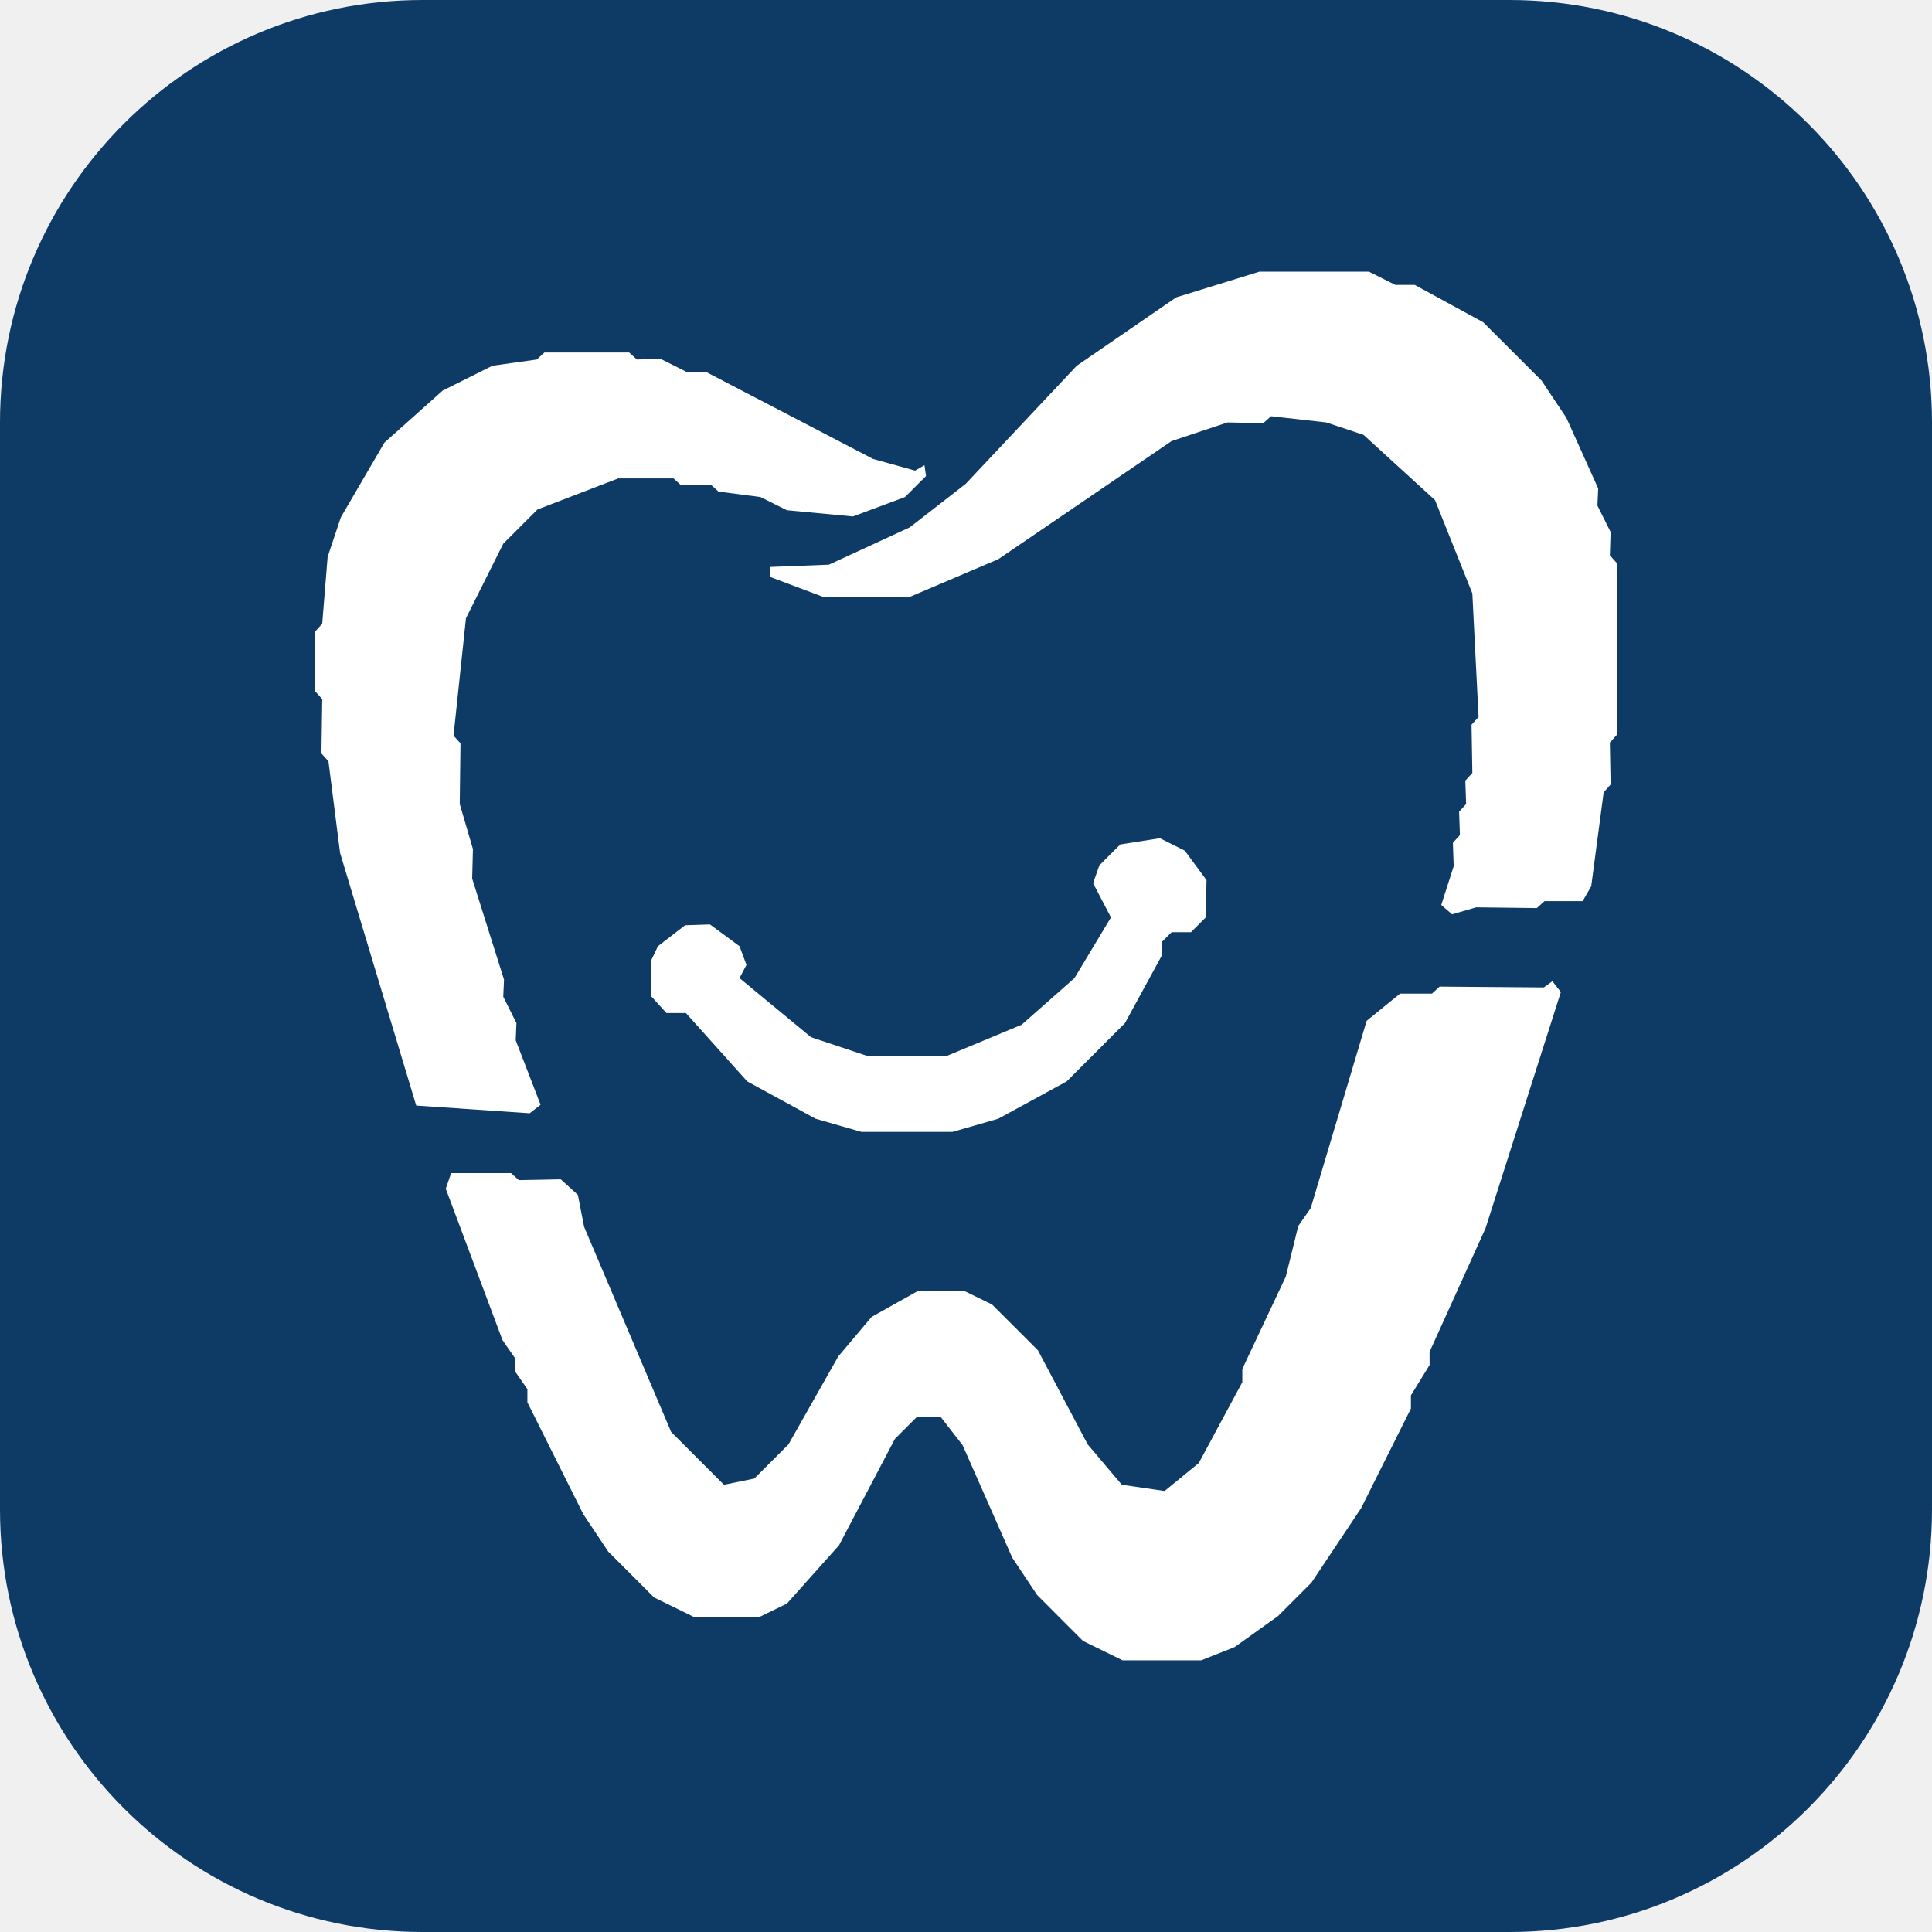
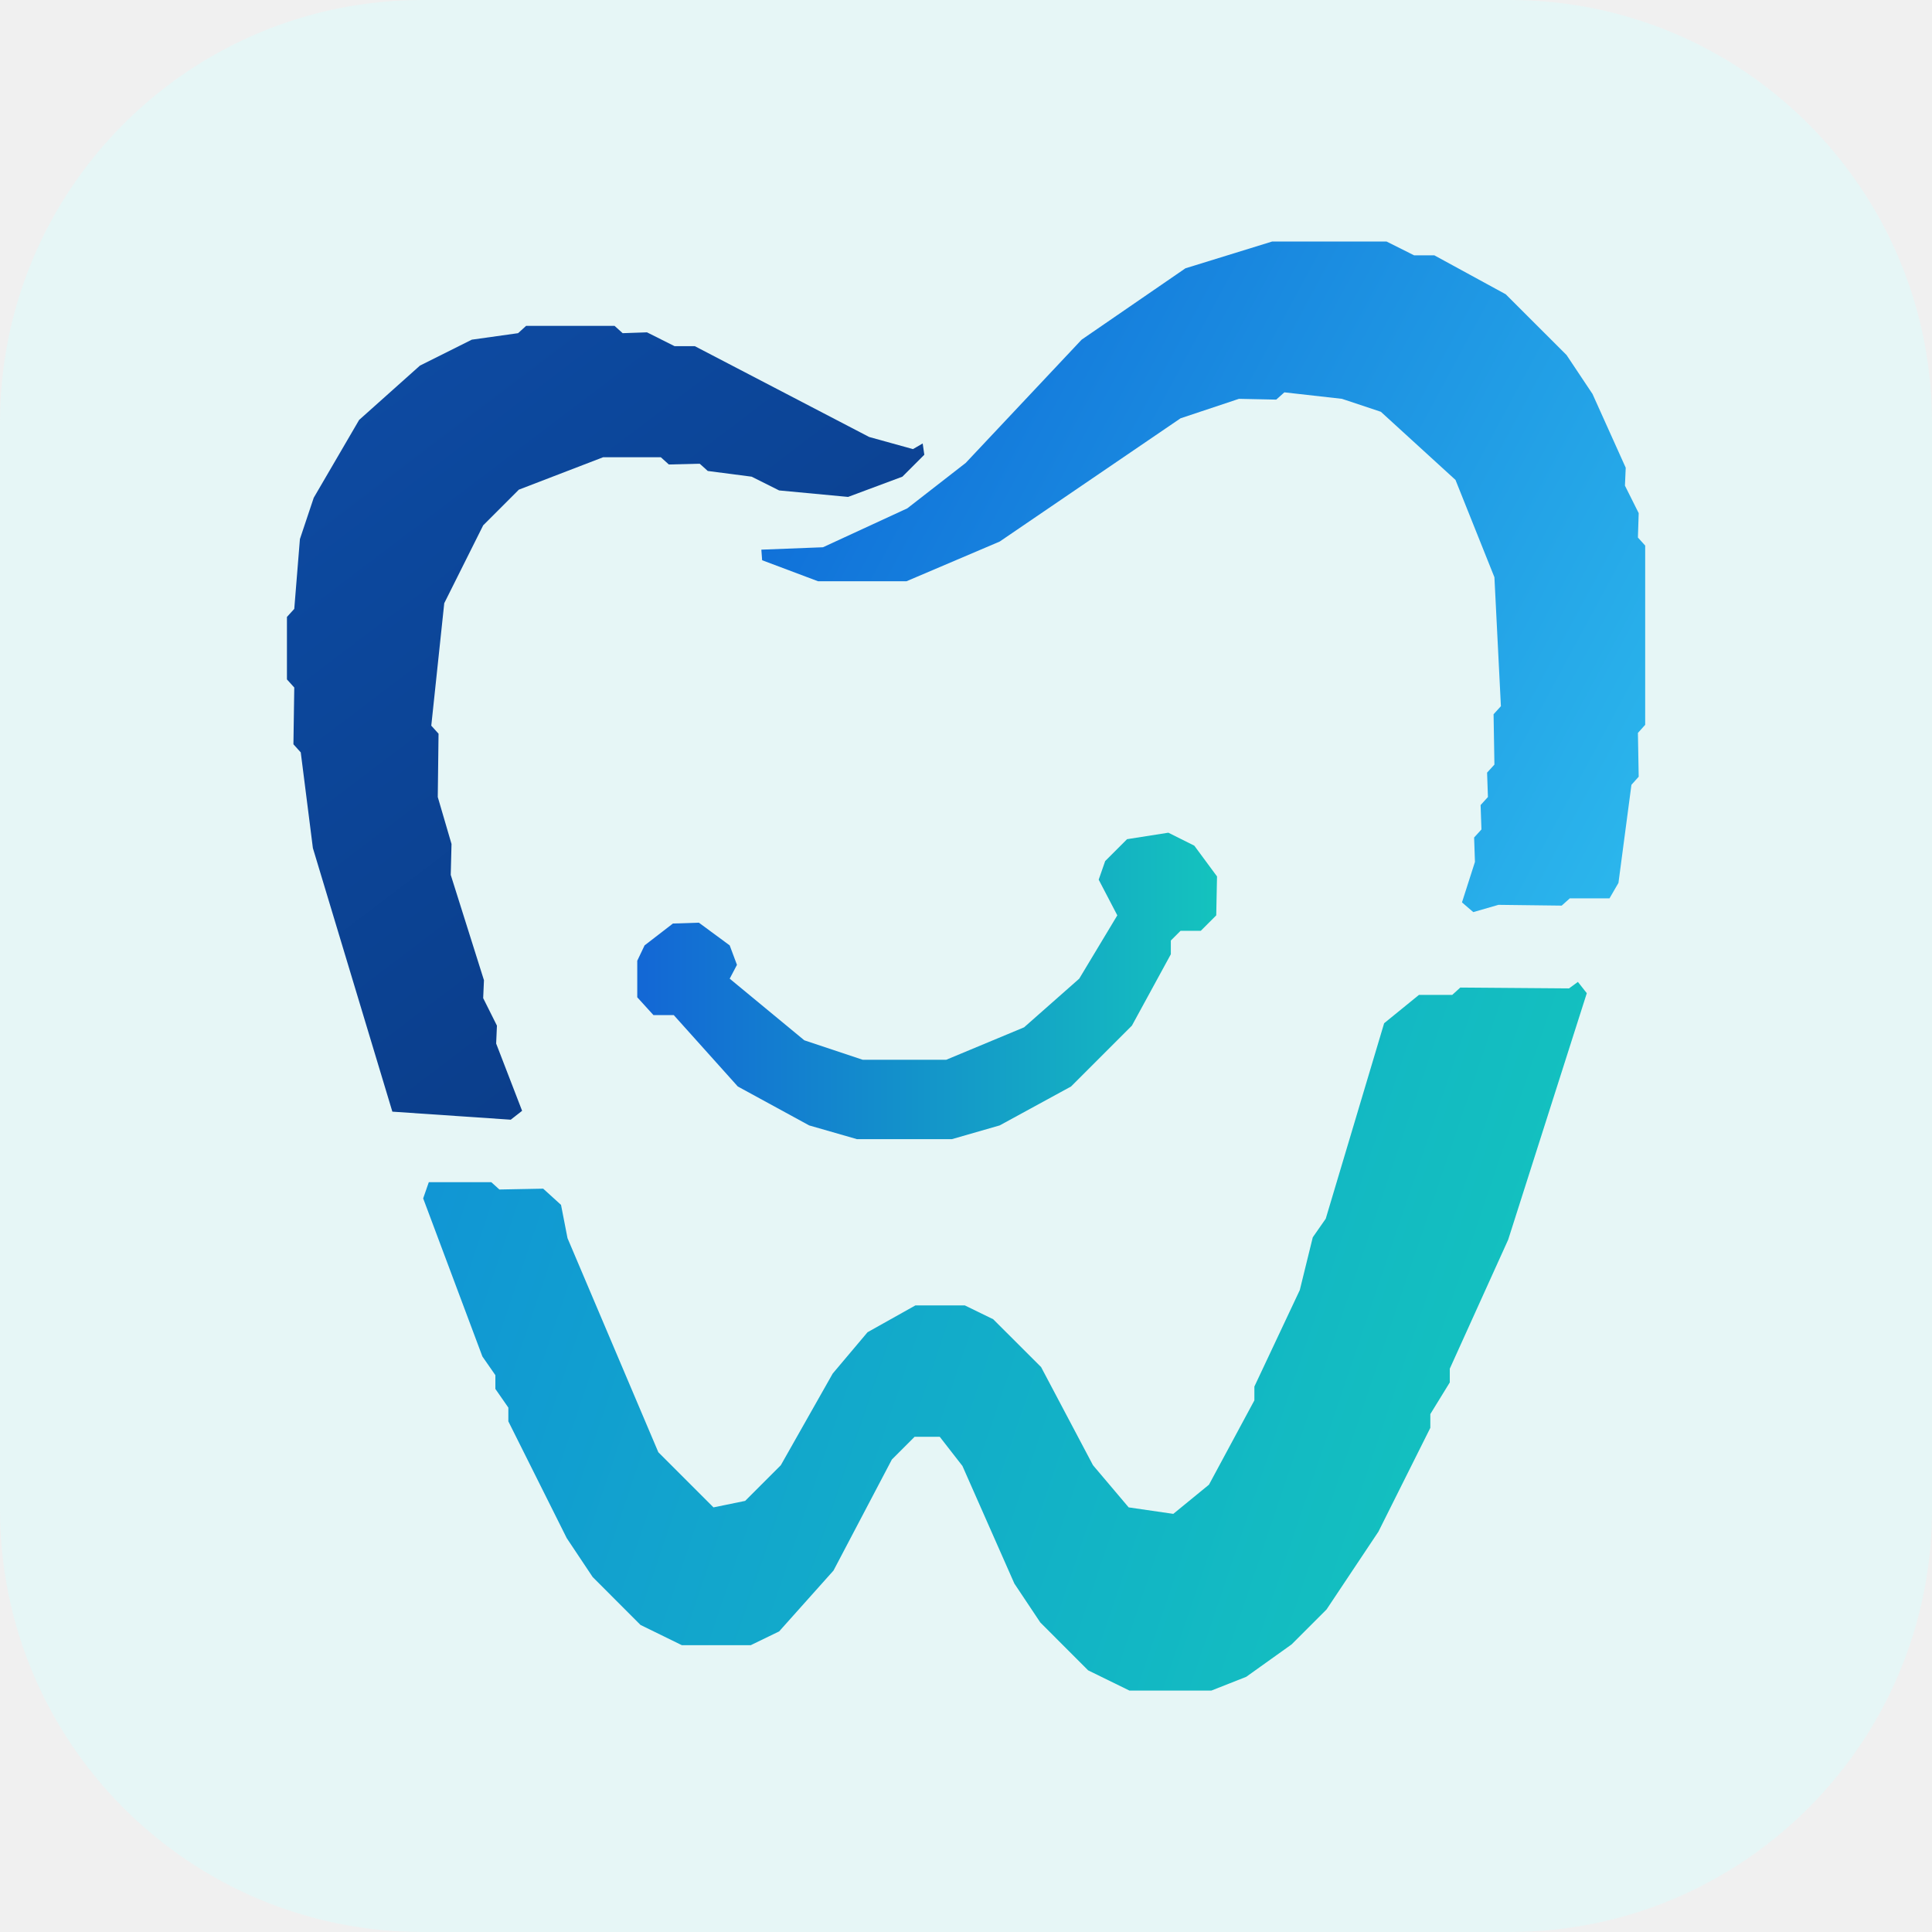
<svg xmlns="http://www.w3.org/2000/svg" viewBox="0 0 32 32" role="img" aria-label="Facilident">
-   <rect width="32" height="32" rx="7" fill="#0D3B66" />
-   <g transform="translate(-3.094,-3.506) scale(0.10297)">
-     <path d="M 178.75 108.88 L 177.25 109.75 L 170.50 107.88 L 143.62 93.88 L 140.50 93.88 L 136.25 91.75 L 132.50 91.88 L 131.25 90.75 L 117.62 90.75 L 116.38 91.88 L 109.25 92.88 L 101.25 96.88 L 91.88 105.25 L 84.88 117.25 L 82.75 123.62 L 81.88 134.38 L 80.75 135.62 L 80.75 145.25 L 81.88 146.50 L 81.75 155.25 L 82.88 156.50 L 84.75 171.25 L 97.00 211.88 L 115.25 213.12 L 117.00 211.75 L 113.00 201.38 L 113.12 198.62 L 111.00 194.38 L 111.12 191.62 L 106.00 175.38 L 106.12 170.62 L 104.00 163.38 L 104.12 153.62 L 103.00 152.38 L 105.00 133.50 L 111.00 121.50 L 116.50 116.00 L 129.50 111.00 L 138.38 111.00 L 139.62 112.12 L 144.38 112.00 L 145.62 113.12 L 152.38 114.00 L 156.62 116.12 L 167.25 117.12 L 175.62 114.00 L 179.00 110.62 Z" fill="#FFFFFF" />
-     <path d="M 153.88 125.25 L 154.00 126.88 L 162.62 130.12 L 176.25 130.12 L 190.62 124.00 L 218.50 105.00 L 227.50 102.00 L 233.25 102.12 L 234.50 101.00 L 243.38 102.00 L 249.38 104.00 L 260.88 114.50 L 266.88 129.50 L 267.88 149.38 L 266.75 150.62 L 266.88 158.38 L 265.75 159.62 L 265.88 163.38 L 264.75 164.62 L 264.88 168.38 L 263.75 169.62 L 263.88 173.38 L 261.88 179.62 L 263.62 181.12 L 267.50 180.00 L 277.25 180.12 L 278.50 179.00 L 284.62 179.00 L 286.00 176.62 L 288.00 161.50 L 289.12 160.25 L 289.00 153.50 L 290.12 152.25 L 290.12 124.62 L 289.00 123.38 L 289.12 119.62 L 287.00 115.38 L 287.12 112.62 L 282.00 101.25 L 278.00 95.25 L 268.62 85.88 L 257.62 79.88 L 254.50 79.88 L 250.25 77.75 L 232.62 77.75 L 219.25 81.88 L 203.25 92.88 L 185.38 111.88 L 176.38 118.88 L 163.38 124.88 Z" fill="#FFFFFF" />
-     <path d="M 224.12 175.62 L 220.62 170.88 L 216.62 168.88 L 210.25 169.88 L 206.88 173.25 L 205.88 176.12 L 208.75 181.62 L 202.88 191.38 L 194.38 198.88 L 182.38 203.88 L 169.50 203.88 L 160.50 200.88 L 149.00 191.38 L 150.12 189.25 L 149.00 186.25 L 144.25 182.75 L 140.25 182.88 L 135.88 186.25 L 134.75 188.62 L 134.75 194.25 L 137.25 197.00 L 140.38 197.00 L 150.25 208.00 L 161.25 214.00 L 168.62 216.12 L 183.25 216.12 L 190.62 214.00 L 201.62 208.00 L 211.00 198.62 L 217.00 187.62 L 217.00 185.50 L 218.50 184.00 L 221.62 184.00 L 224.00 181.62 Z" fill="#FFFFFF" />
-     <path d="M 281.12 193.62 L 279.75 191.88 L 278.38 192.88 L 261.62 192.75 L 260.38 193.88 L 255.25 193.88 L 249.88 198.25 L 240.88 228.38 L 238.88 231.25 L 236.88 239.38 L 229.88 254.25 L 229.88 256.38 L 222.88 269.38 L 217.38 273.88 L 210.50 272.88 L 205.00 266.38 L 197.00 251.25 L 189.62 243.88 L 185.25 241.75 L 177.62 241.75 L 170.25 245.88 L 164.88 252.25 L 156.88 266.38 L 151.38 271.88 L 146.50 272.88 L 138.00 264.38 L 124.00 231.38 L 123.00 226.25 L 120.25 223.75 L 113.50 223.88 L 112.25 222.75 L 102.62 222.75 L 101.75 225.25 L 110.88 249.62 L 112.88 252.50 L 112.88 254.62 L 114.88 257.50 L 114.88 259.62 L 123.88 277.62 L 127.88 283.62 L 135.25 291.00 L 141.62 294.12 L 152.25 294.12 L 156.62 292.00 L 165.00 282.62 L 174.00 265.50 L 177.50 262.00 L 181.38 262.00 L 184.88 266.50 L 192.88 284.62 L 196.88 290.62 L 204.25 298.00 L 210.62 301.12 L 223.25 301.12 L 228.62 299.00 L 235.62 294.00 L 241.00 288.62 L 249.00 276.62 L 257.00 260.62 L 257.00 258.50 L 260.00 253.62 L 260.00 251.50 L 269.00 231.62 Z" fill="#FFFFFF" />
+   <defs>
+     <linearGradient id="gTopLeft" x1="85" y1="96" x2="173" y2="212" gradientUnits="userSpaceOnUse">
+       <stop offset="0" stop-color="#0D4BA3" />
+       <stop offset="1" stop-color="#0A3A84" />
+     </linearGradient>
+     <linearGradient id="gTopRight" x1="160" y1="100" x2="290" y2="170" gradientUnits="userSpaceOnUse">
+       <stop offset="0" stop-color="#0F6ED8" />
+       <stop offset="1" stop-color="#2BB6EC" />
+     </linearGradient>
+     <linearGradient id="gBottom" x1="103" y1="200" x2="280" y2="260" gradientUnits="userSpaceOnUse">
+       <stop offset="0" stop-color="#1194D5" />
+       <stop offset="1" stop-color="#13C5BD" />
+     </linearGradient>
+     <linearGradient id="gSmile" x1="136" y1="190" x2="224" y2="190" gradientUnits="userSpaceOnUse">
+       <stop offset="0" stop-color="#1368D5" />
+       <stop offset="1" stop-color="#14C3BE" />
+     </linearGradient>
+   </defs>
+   <rect width="32" height="32" rx="7" fill="#E6F6F6" />
+   <g transform="translate(-3.924,-4.354) scale(0.10745)">
+     <path d="M 178.75 108.88 L 177.25 109.75 L 170.50 107.88 L 143.62 93.88 L 140.50 93.88 L 136.25 91.75 L 132.50 91.88 L 131.25 90.75 L 117.62 90.75 L 116.38 91.88 L 109.25 92.88 L 101.25 96.88 L 91.88 105.25 L 84.88 117.25 L 82.75 123.62 L 81.88 134.38 L 80.75 135.62 L 80.75 145.25 L 81.88 146.50 L 81.75 155.25 L 82.88 156.50 L 84.75 171.25 L 97.00 211.88 L 115.25 213.12 L 117.00 211.75 L 113.00 201.38 L 113.12 198.62 L 111.00 194.38 L 111.12 191.62 L 106.00 175.38 L 106.12 170.62 L 104.00 163.38 L 104.12 153.62 L 103.00 152.38 L 105.00 133.50 L 111.00 121.50 L 116.50 116.00 L 129.50 111.00 L 138.38 111.00 L 139.62 112.12 L 144.38 112.00 L 145.62 113.12 L 152.38 114.00 L 156.62 116.12 L 167.25 117.12 L 175.62 114.00 L 179.00 110.62 Z" fill="url(#gTopLeft)" />
+     <path d="M 153.88 125.25 L 154.00 126.88 L 162.62 130.12 L 176.25 130.12 L 190.62 124.00 L 218.50 105.00 L 227.50 102.00 L 233.25 102.12 L 234.50 101.00 L 243.38 102.00 L 249.38 104.00 L 260.88 114.50 L 266.88 129.50 L 267.88 149.38 L 266.75 150.62 L 266.88 158.38 L 265.75 159.62 L 265.88 163.38 L 264.75 164.62 L 264.88 168.38 L 263.75 169.62 L 263.88 173.38 L 261.88 179.62 L 263.62 181.12 L 267.50 180.00 L 277.25 180.12 L 278.50 179.00 L 284.62 179.00 L 286.00 176.62 L 288.00 161.50 L 289.12 160.25 L 289.00 153.50 L 290.12 152.25 L 290.12 124.62 L 289.00 123.38 L 289.12 119.62 L 287.00 115.38 L 287.12 112.62 L 282.00 101.25 L 278.00 95.25 L 268.62 85.88 L 257.62 79.88 L 254.50 79.88 L 250.25 77.75 L 232.62 77.75 L 219.25 81.88 L 203.25 92.88 L 185.38 111.88 L 176.38 118.88 L 163.38 124.88 Z" fill="url(#gTopRight)" />
+     <path d="M 224.12 175.62 L 220.62 170.88 L 216.62 168.88 L 210.25 169.88 L 206.88 173.25 L 205.88 176.12 L 208.75 181.62 L 202.88 191.38 L 194.38 198.88 L 182.38 203.88 L 169.50 203.88 L 160.50 200.88 L 149.00 191.38 L 150.12 189.25 L 149.00 186.25 L 144.25 182.75 L 140.25 182.88 L 135.88 186.25 L 134.75 188.62 L 134.75 194.25 L 137.25 197.00 L 140.38 197.00 L 150.25 208.00 L 161.25 214.00 L 168.62 216.12 L 183.25 216.12 L 190.62 214.00 L 201.62 208.00 L 211.00 198.62 L 217.00 187.62 L 217.00 185.50 L 218.50 184.00 L 221.62 184.00 L 224.00 181.62 Z" fill="url(#gSmile)" />
+     <path d="M 281.12 193.62 L 279.75 191.88 L 278.38 192.88 L 261.62 192.75 L 260.38 193.88 L 255.25 193.88 L 249.88 198.25 L 240.88 228.38 L 238.88 231.25 L 236.88 239.38 L 229.88 254.25 L 229.88 256.38 L 222.88 269.38 L 217.38 273.88 L 210.50 272.88 L 205.00 266.38 L 197.00 251.25 L 189.62 243.88 L 185.25 241.75 L 177.62 241.75 L 170.25 245.88 L 164.88 252.25 L 156.88 266.38 L 151.38 271.88 L 146.50 272.88 L 138.00 264.38 L 124.00 231.38 L 123.00 226.25 L 120.25 223.75 L 113.50 223.88 L 112.25 222.75 L 102.62 222.75 L 101.75 225.25 L 110.88 249.62 L 112.88 252.50 L 112.88 254.62 L 114.88 257.50 L 114.88 259.62 L 123.88 277.62 L 127.88 283.62 L 135.25 291.00 L 141.62 294.12 L 152.25 294.12 L 156.62 292.00 L 165.00 282.62 L 174.00 265.50 L 177.50 262.00 L 181.38 262.00 L 184.88 266.50 L 192.88 284.62 L 196.88 290.62 L 204.25 298.00 L 210.62 301.12 L 223.25 301.12 L 228.62 299.00 L 235.62 294.00 L 241.00 288.62 L 249.00 276.62 L 257.00 260.62 L 257.00 258.50 L 260.00 253.62 L 260.00 251.50 L 269.00 231.62 Z" fill="url(#gBottom)" />
  </g>
</svg>
